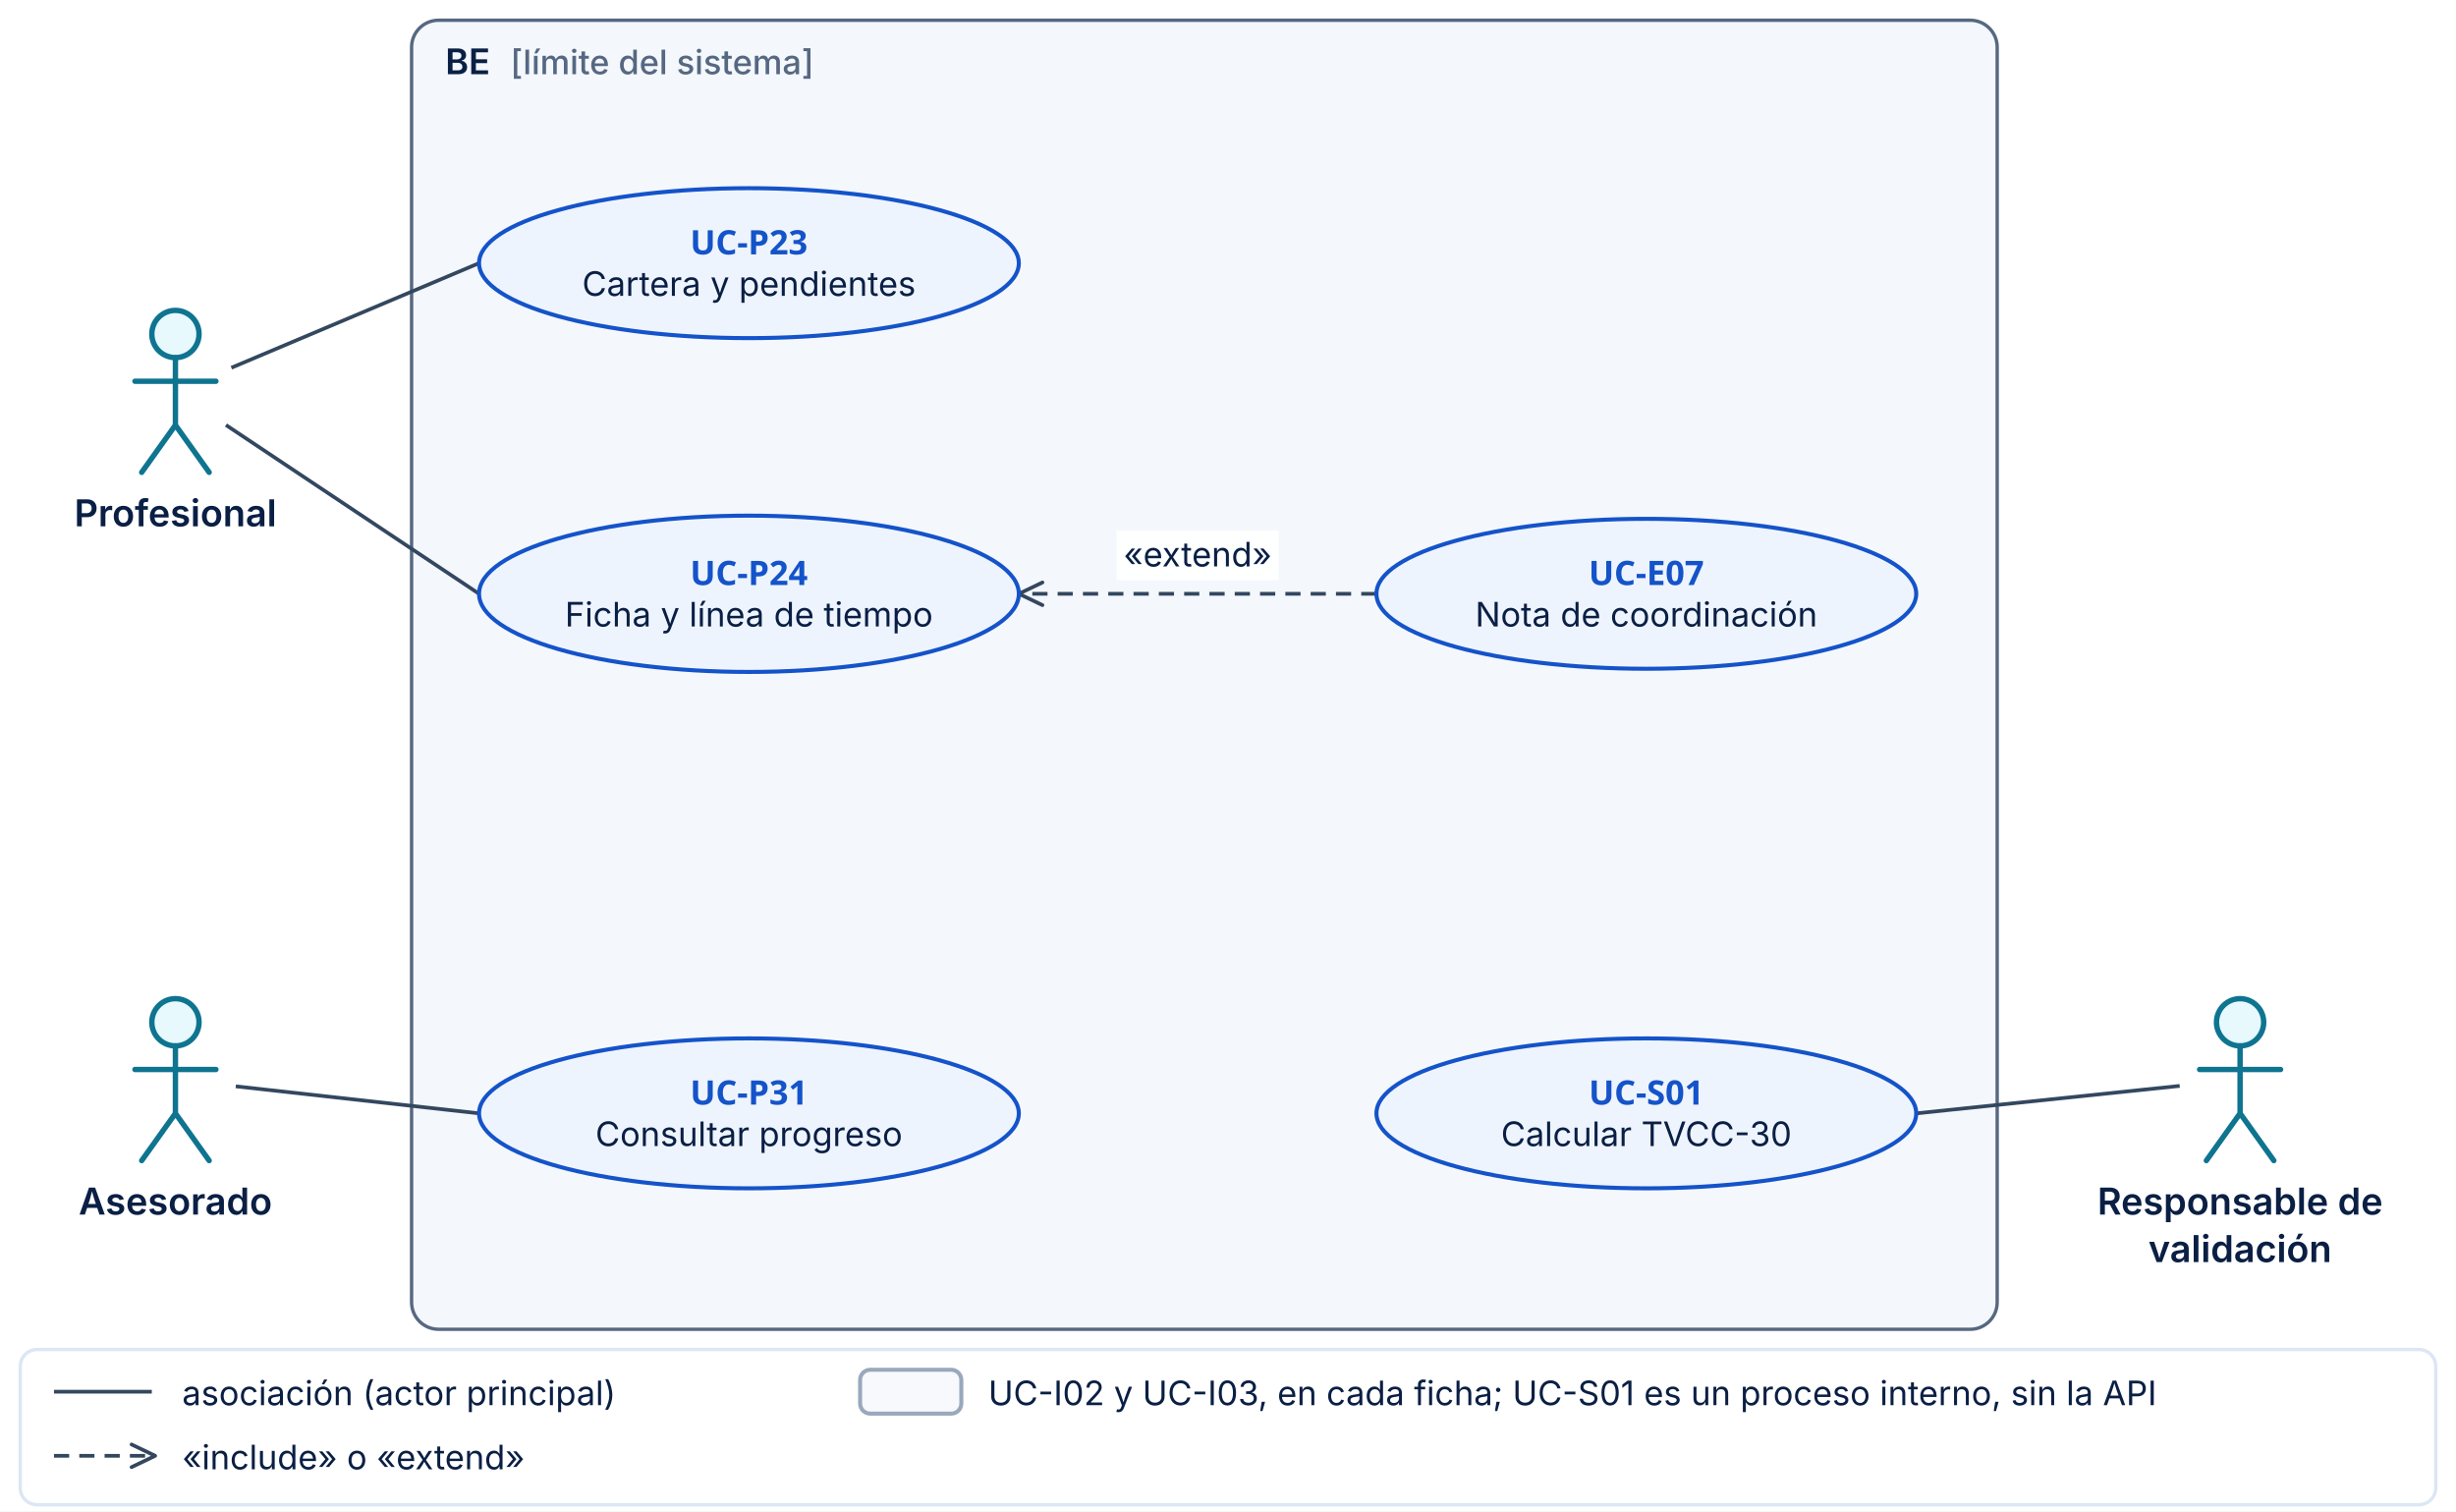
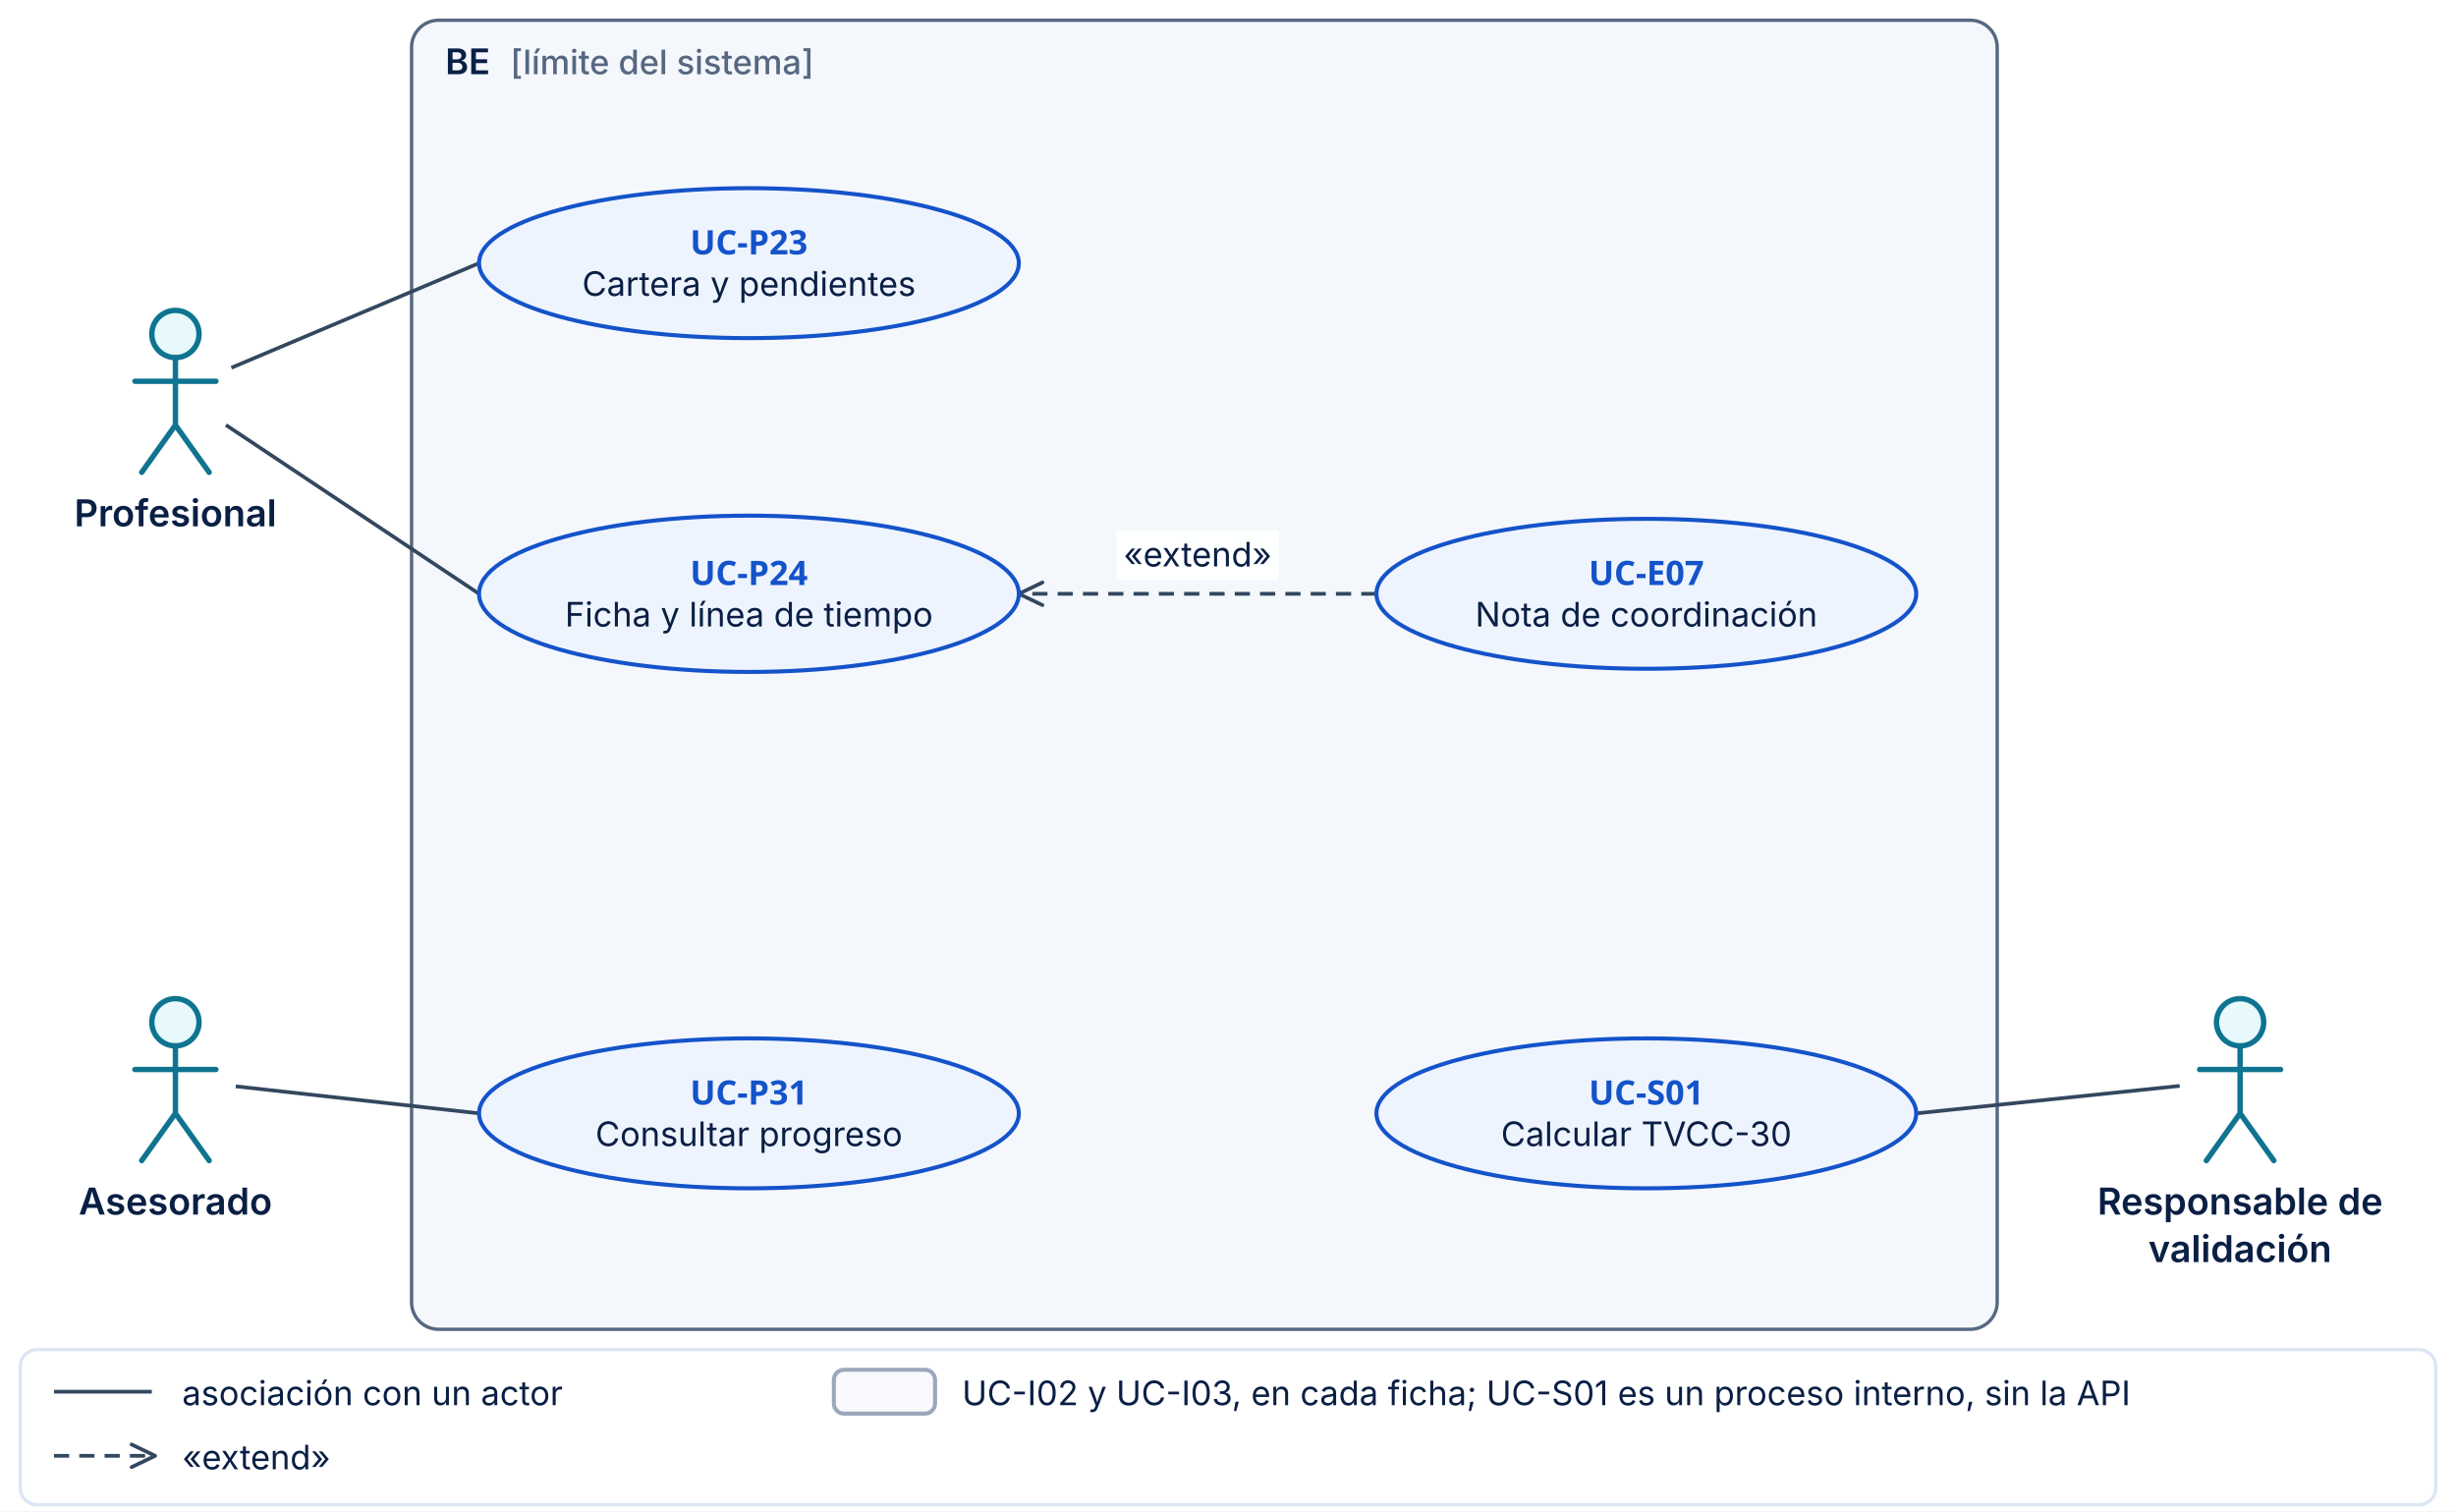
<svg xmlns="http://www.w3.org/2000/svg" width="728pt" height="448pt" viewBox="0 0 728 448" data-lamina="CU-07">
  <rect x="0" y="0" width="728" height="448" fill="#FFFFFF" />
  <rect x="122" y="6" width="470" height="388" rx="8" fill="#F4F7FC" stroke="#566881" stroke-width="1" />
  <text x="132" y="22" font-family="Inter" font-size="10.5" font-weight="600" fill="#0A1F44">BE</text>
  <text x="151.28" y="22" font-family="Inter" font-size="10" font-weight="500" fill="#566881">[límite del sistema]</text>
  <rect x="6" y="400" width="716" height="46" rx="5" fill="#FFFFFF" stroke="#DCE6F4" stroke-width="1" />
  <path d="M 16 412.5 L 45 412.5" stroke="#33475F" stroke-width="1.1" fill="none" />
-   <text x="54" y="416.5" font-family="Inter" font-size="10" font-weight="400" fill="#0A1F44">asociación (actor principal)</text>
+   <text x="54" y="416.5" font-family="Inter" font-size="10" font-weight="400" fill="#0A1F44">asociación con un actor</text>
  <path d="M 16 431.5 L 45 431.5" stroke="#33475F" stroke-width="1.1" fill="none" stroke-dasharray="4.5 3" />
  <path d="M 39 434.86 L 46 431.5 L 39 428.14" fill="none" stroke="#33475F" stroke-width="1.1" stroke-linejoin="round" stroke-linecap="round" />
-   <text x="54" y="435.5" font-family="Inter" font-size="10" font-weight="400" fill="#0A1F44">«include» o «extend»</text>
-   <rect x="254.95" y="406" width="30" height="13" rx="3" fill="#F7F9FC" stroke="#9AA8BC" stroke-width="1.2" />
-   <text x="292.95" y="416.5" font-family="Inter" font-size="10" font-weight="400" fill="#0A1F44">UC-I02 y UC-I03, en cada ficha; UC-S01 es un proceso interno, sin la API</text>
+   <text x="54" y="435.5" font-family="Inter" font-size="10" font-weight="400" fill="#0A1F44">«extend»</text>
+   <rect x="247.17" y="406" width="30" height="13" rx="3" fill="#F7F9FC" stroke="#9AA8BC" stroke-width="1.2" />
+   <text x="285.17" y="416.5" font-family="Inter" font-size="10" font-weight="400" fill="#0A1F44">UC-I02 y UC-I03, en cada ficha; UC-S01 es un proceso interno, sin la API</text>
  <path d="M 68.58 109 L 142 78" fill="none" stroke="#33475F" stroke-width="1.1" />
  <path d="M 66.98 125.98 L 142 176" fill="none" stroke="#33475F" stroke-width="1.1" />
  <path d="M 69.89 321.99 L 142 330" fill="none" stroke="#33475F" stroke-width="1.1" />
  <path d="M 646.1 321.86 L 568 330" fill="none" stroke="#33475F" stroke-width="1.1" />
  <path d="M 408 176 L 302 176" fill="none" stroke="#33475F" stroke-width="1.1" stroke-dasharray="4.5 3" />
  <path d="M 309 172.64 L 302 176 L 309 179.36" fill="none" stroke="#33475F" stroke-width="1.1" stroke-linejoin="round" stroke-linecap="round" />
  <ellipse cx="222" cy="78" rx="80" ry="22.22" fill="#EEF4FE" stroke="#1453C9" stroke-width="1.2" />
  <text x="222" y="75.4" font-family="JetBrains Mono" font-size="10" font-weight="600" fill="#1453C9" text-anchor="middle">UC-P23</text>
  <text x="222" y="87.69" font-family="Inter" font-size="10" font-weight="400" fill="#0A1F44" text-anchor="middle">Cartera y pendientes</text>
  <ellipse cx="222" cy="176" rx="80" ry="23.16" fill="#EEF4FE" stroke="#1453C9" stroke-width="1.2" />
  <text x="222" y="173.4" font-family="JetBrains Mono" font-size="10" font-weight="600" fill="#1453C9" text-anchor="middle">UC-P24</text>
  <text x="222" y="185.69" font-family="Inter" font-size="10" font-weight="400" fill="#0A1F44" text-anchor="middle">Ficha y línea de tiempo</text>
  <ellipse cx="222" cy="330" rx="80" ry="22.22" fill="#EEF4FE" stroke="#1453C9" stroke-width="1.2" />
  <text x="222" y="327.4" font-family="JetBrains Mono" font-size="10" font-weight="600" fill="#1453C9" text-anchor="middle">UC-P31</text>
  <text x="222" y="339.69" font-family="Inter" font-size="10" font-weight="400" fill="#0A1F44" text-anchor="middle">Consultar progreso</text>
  <ellipse cx="488" cy="330" rx="80" ry="22.22" fill="#EEF4FE" stroke="#1453C9" stroke-width="1.2" />
  <text x="488" y="327.4" font-family="JetBrains Mono" font-size="10" font-weight="600" fill="#1453C9" text-anchor="middle">UC-S01</text>
  <text x="488" y="339.69" font-family="Inter" font-size="10" font-weight="400" fill="#0A1F44" text-anchor="middle">Calcular TVCC-30</text>
  <ellipse cx="488" cy="176" rx="80" ry="22.22" fill="#EEF4FE" stroke="#1453C9" stroke-width="1.2" />
  <text x="488" y="173.4" font-family="JetBrains Mono" font-size="10" font-weight="600" fill="#1453C9" text-anchor="middle">UC-E07</text>
  <text x="488" y="185.69" font-family="Inter" font-size="10" font-weight="400" fill="#0A1F44" text-anchor="middle">Nota de coordinación</text>
  <circle cx="52" cy="99" r="7" fill="#E7F9FD" stroke="#0E7490" stroke-width="1.6" />
  <path d="M 52 106 L 52 126 M 40 113 L 64 113 M 52 126 L 42 140 M 52 126 L 62 140" stroke="#0E7490" stroke-width="1.6" fill="none" stroke-linecap="round" />
  <circle cx="52" cy="303" r="7" fill="#E7F9FD" stroke="#0E7490" stroke-width="1.6" />
  <path d="M 52 310 L 52 330 M 40 317 L 64 317 M 52 330 L 42 344 M 52 330 L 62 344" stroke="#0E7490" stroke-width="1.6" fill="none" stroke-linecap="round" />
  <circle cx="664" cy="303" r="7" fill="#E7F9FD" stroke="#0E7490" stroke-width="1.6" />
  <path d="M 664 310 L 664 330 M 652 317 L 676 317 M 664 330 L 654 344 M 664 330 L 674 344" stroke="#0E7490" stroke-width="1.6" fill="none" stroke-linecap="round" />
  <rect x="330.96" y="157.2" width="48.07" height="14.8" fill="#FFFFFF" opacity="0.94" />
  <text x="355" y="167.89" font-family="Inter" font-size="10" font-weight="400" fill="#0A1F44" text-anchor="middle">«extend»</text>
  <rect x="18.76" y="143.34" width="66.48" height="17.31" rx="2" fill="#FFFFFF" />
  <text x="52" y="156" font-family="Inter" font-size="11" font-weight="600" fill="#0A1F44" text-anchor="middle">Profesional</text>
  <rect x="20.23" y="347.34" width="63.54" height="17.31" rx="2" fill="#FFFFFF" />
  <text x="52" y="360" font-family="Inter" font-size="11" font-weight="600" fill="#0A1F44" text-anchor="middle">Asesorado</text>
  <rect x="618.62" y="347.34" width="90.76" height="31.39" rx="2" fill="#FFFFFF" />
  <text x="664" y="360" font-family="Inter" font-size="11" font-weight="600" fill="#0A1F44" text-anchor="middle">Responsable de</text>
  <text x="664" y="374.08" font-family="Inter" font-size="11" font-weight="600" fill="#0A1F44" text-anchor="middle">validación</text>
</svg>
